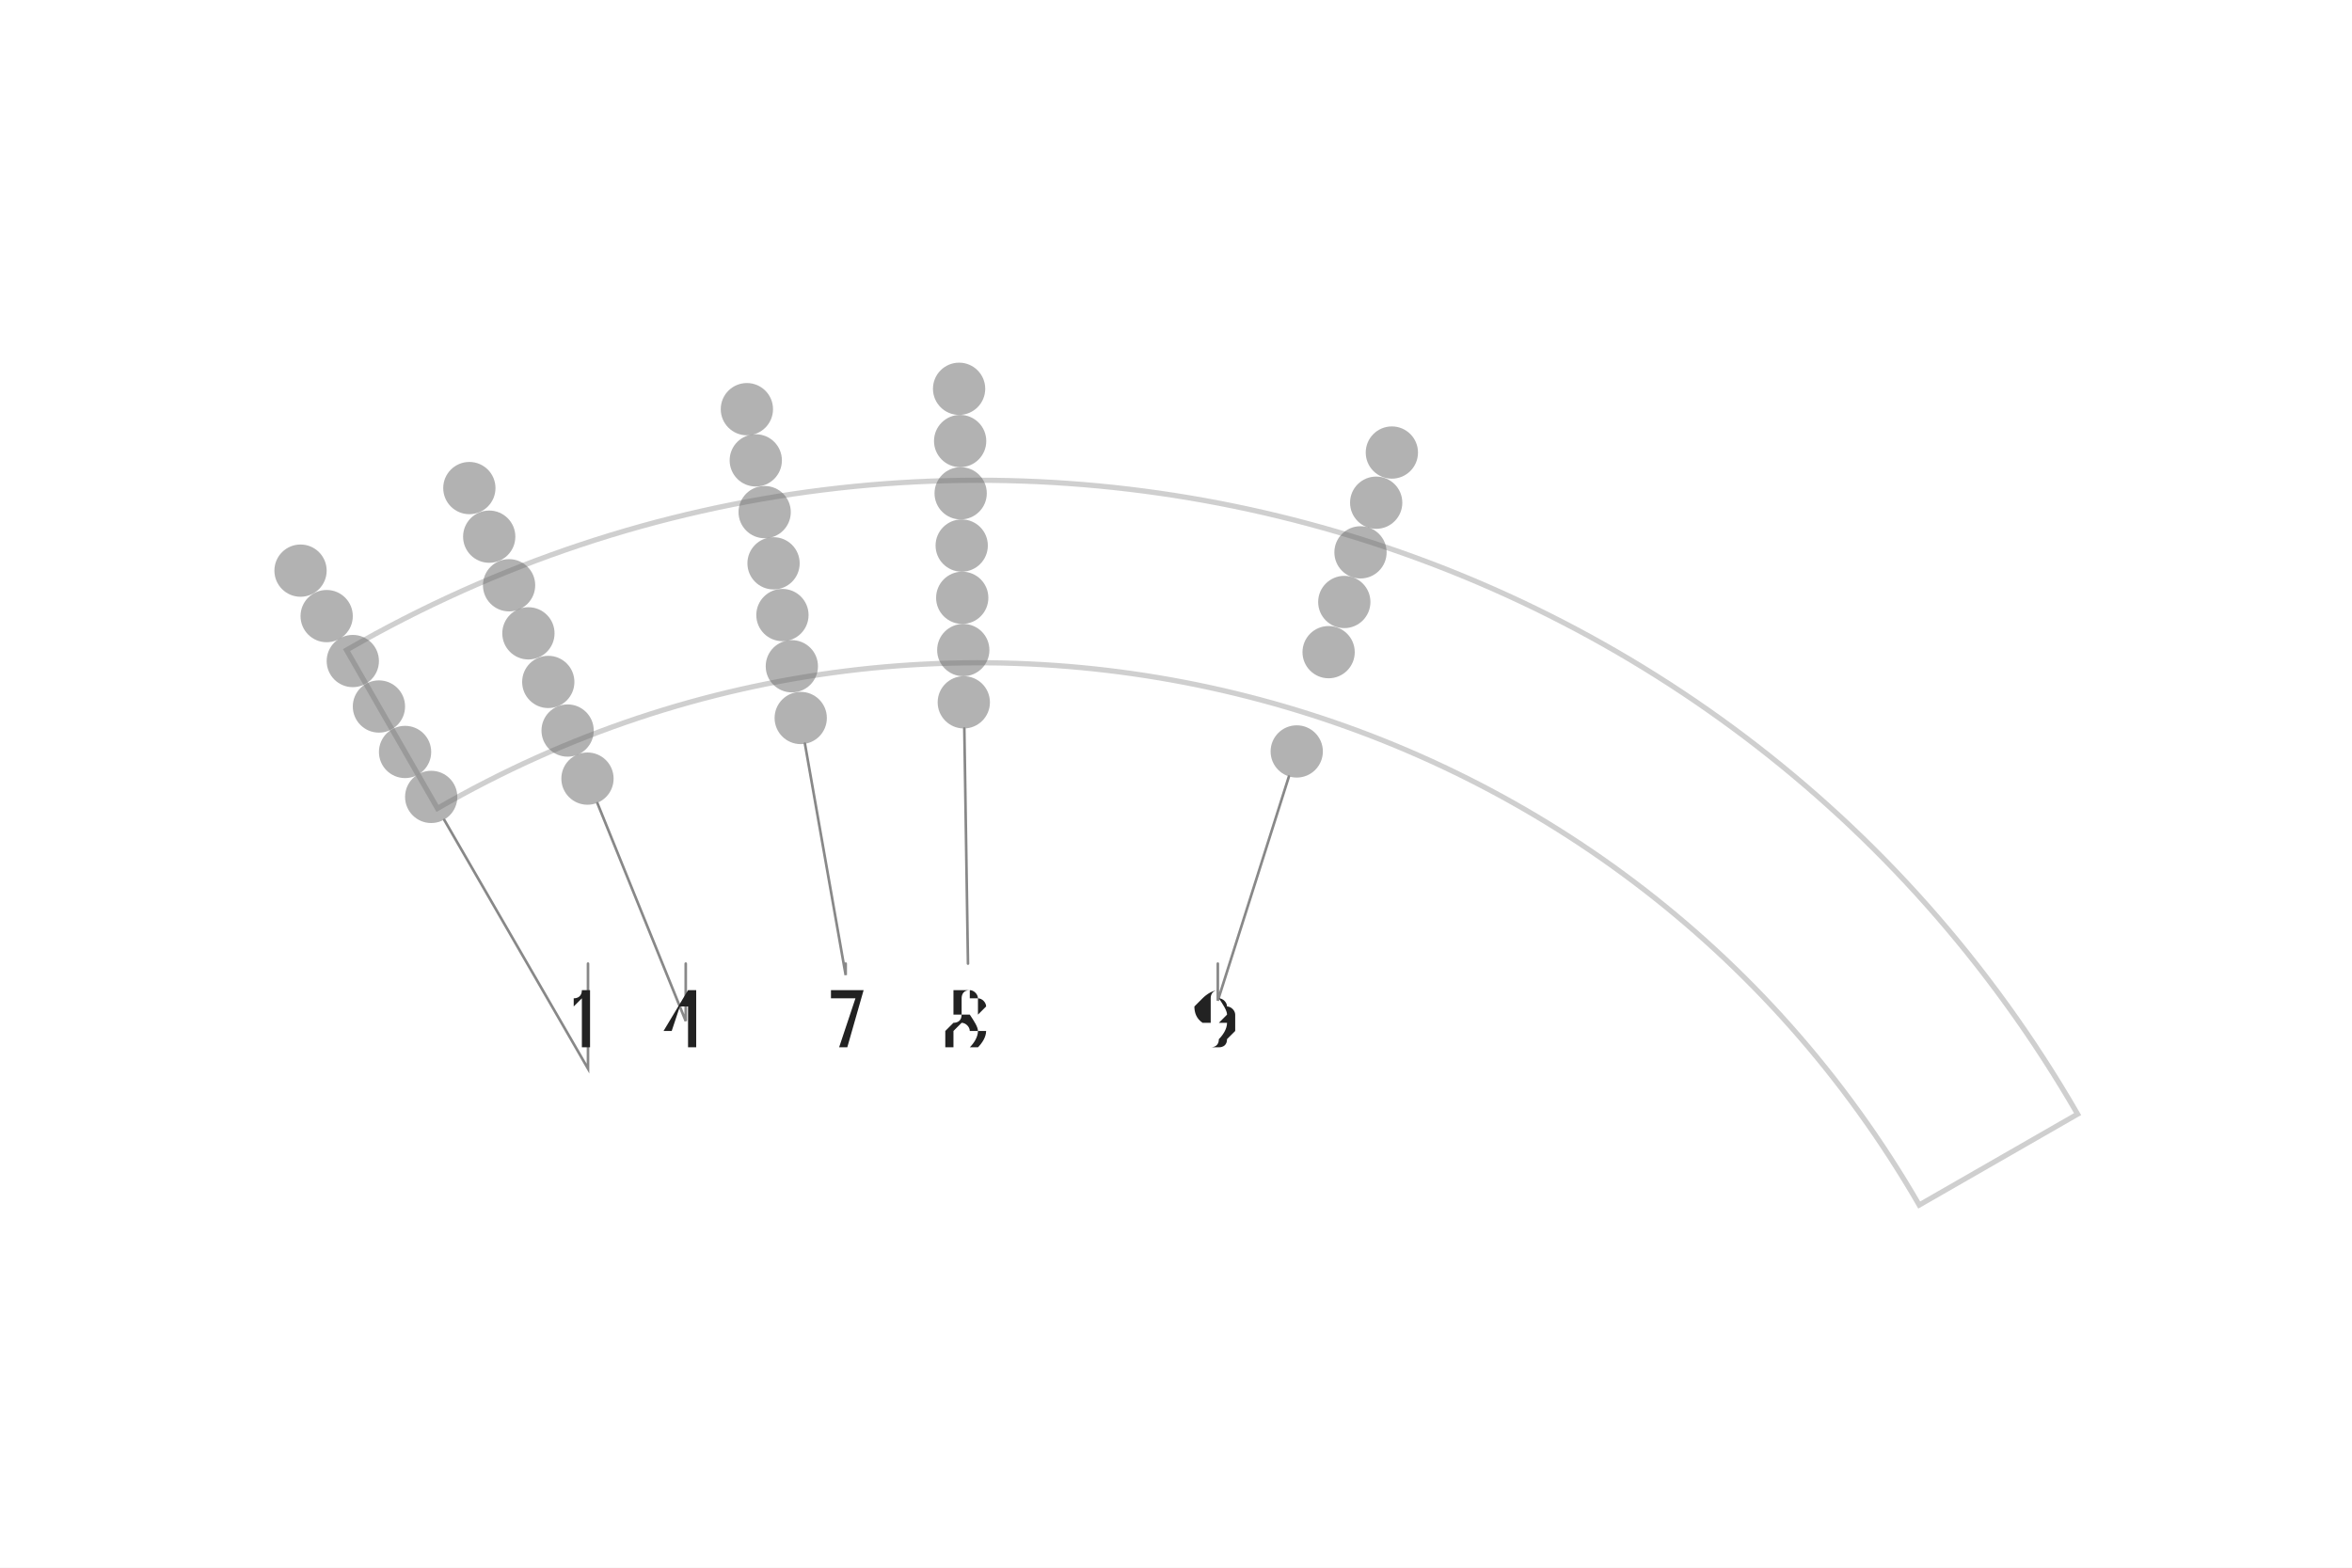
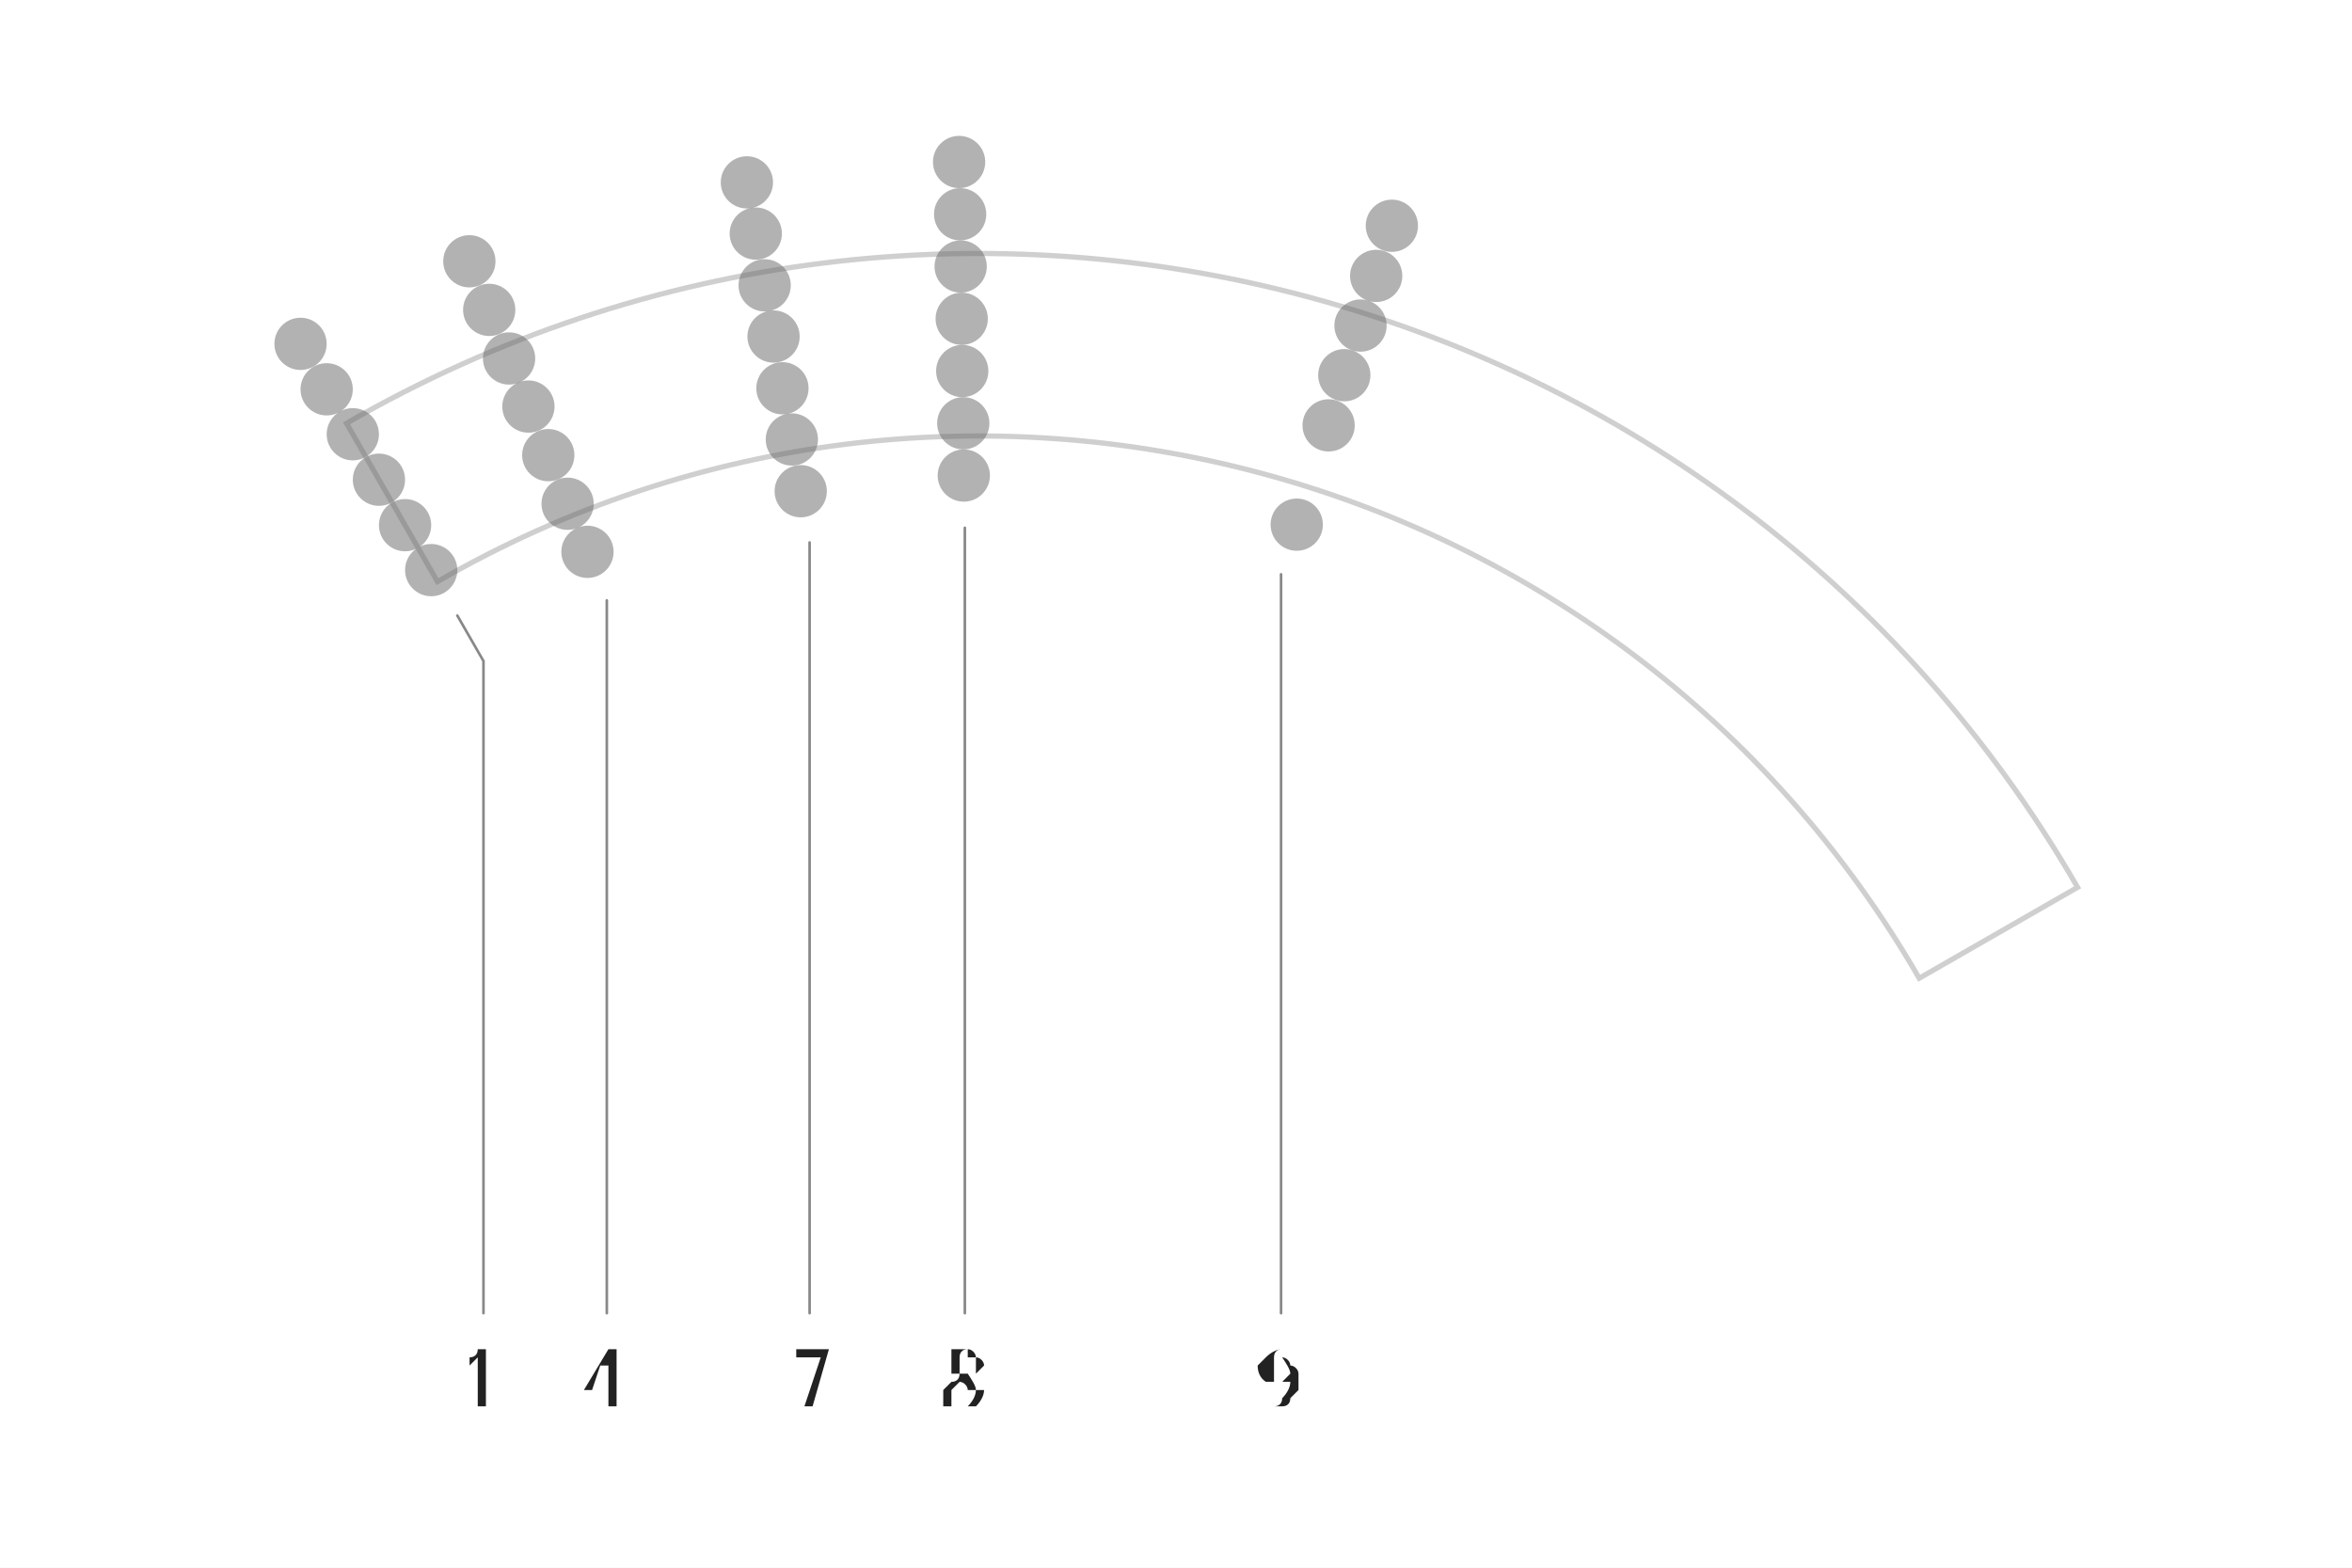
- <svg xmlns="http://www.w3.org/2000/svg" width="4.5in" height="3in" viewBox="-1.875 -3.344 4.5 3">
-   <rect x="-1.875" y="-3.344" width="4.5" height="3" fill="#ffffff" />
+ <svg xmlns="http://www.w3.org/2000/svg" width="4.5in" height="3in" viewBox="-1.875 -2.91 4.5 3">
+   <rect x="-1.875" y="-2.91" width="4.5" height="3" fill="#ffffff" />
  <path d="M -1.038 -1.797 A 2.075 2.075 0 0 1 1.797 -1.038 L 2.1 -1.212 A 2.425 2.425 0 0 0 -1.212 -2.1 Z" fill="none" stroke="#bbbbbb" stroke-width="0.01" stroke-linejoin="miter" stroke-linecap="butt" opacity="0.7" />
  <circle cx="-1.3" cy="-2.252" r="0.05" fill="#666666" stroke="none" opacity="0.5" />
  <circle cx="-0.977" cy="-2.41" r="0.05" fill="#666666" stroke="none" opacity="0.5" />
  <circle cx="-0.446" cy="-2.561" r="0.05" fill="#666666" stroke="none" opacity="0.5" />
  <circle cx="-0.04" cy="-2.6" r="0.05" fill="#666666" stroke="none" opacity="0.5" />
  <circle cx="0.788" cy="-2.478" r="0.05" fill="#666666" stroke="none" opacity="0.5" />
  <circle cx="-1.25" cy="-2.165" r="0.05" fill="#666666" stroke="none" opacity="0.5" />
  <circle cx="-0.939" cy="-2.317" r="0.05" fill="#666666" stroke="none" opacity="0.5" />
  <circle cx="-0.429" cy="-2.463" r="0.05" fill="#666666" stroke="none" opacity="0.5" />
  <circle cx="-0.038" cy="-2.5" r="0.05" fill="#666666" stroke="none" opacity="0.5" />
  <circle cx="0.758" cy="-2.382" r="0.05" fill="#666666" stroke="none" opacity="0.5" />
  <circle cx="-1.2" cy="-2.079" r="0.05" fill="#666666" stroke="none" opacity="0.5" />
  <circle cx="-0.901" cy="-2.224" r="0.05" fill="#666666" stroke="none" opacity="0.5" />
  <circle cx="-0.412" cy="-2.364" r="0.05" fill="#666666" stroke="none" opacity="0.5" />
  <circle cx="-0.037" cy="-2.4" r="0.05" fill="#666666" stroke="none" opacity="0.5" />
  <circle cx="0.728" cy="-2.287" r="0.05" fill="#666666" stroke="none" opacity="0.5" />
  <circle cx="-1.15" cy="-1.992" r="0.05" fill="#666666" stroke="none" opacity="0.5" />
  <circle cx="-0.864" cy="-2.132" r="0.05" fill="#666666" stroke="none" opacity="0.5" />
  <circle cx="-0.395" cy="-2.266" r="0.05" fill="#666666" stroke="none" opacity="0.5" />
  <circle cx="-0.035" cy="-2.3" r="0.05" fill="#666666" stroke="none" opacity="0.5" />
  <circle cx="0.697" cy="-2.192" r="0.05" fill="#666666" stroke="none" opacity="0.5" />
  <circle cx="-1.1" cy="-1.905" r="0.05" fill="#666666" stroke="none" opacity="0.5" />
  <circle cx="-0.826" cy="-2.039" r="0.05" fill="#666666" stroke="none" opacity="0.5" />
  <circle cx="-0.378" cy="-2.167" r="0.05" fill="#666666" stroke="none" opacity="0.5" />
  <circle cx="-0.034" cy="-2.2" r="0.05" fill="#666666" stroke="none" opacity="0.5" />
  <circle cx="0.667" cy="-2.096" r="0.05" fill="#666666" stroke="none" opacity="0.5" />
  <circle cx="-1.05" cy="-1.819" r="0.05" fill="#666666" stroke="none" opacity="0.5" />
  <circle cx="-0.789" cy="-1.946" r="0.05" fill="#666666" stroke="none" opacity="0.5" />
  <circle cx="-0.36" cy="-2.069" r="0.05" fill="#666666" stroke="none" opacity="0.5" />
  <circle cx="-0.032" cy="-2.1" r="0.05" fill="#666666" stroke="none" opacity="0.5" />
  <circle cx="-0.751" cy="-1.854" r="0.05" fill="#666666" stroke="none" opacity="0.5" />
  <circle cx="-0.343" cy="-1.97" r="0.05" fill="#666666" stroke="none" opacity="0.5" />
  <circle cx="-0.031" cy="-2" r="0.05" fill="#666666" stroke="none" opacity="0.5" />
  <circle cx="0.606" cy="-1.906" r="0.05" fill="#666666" stroke="none" opacity="0.5" />
-   <path d="M -1.025 -1.775 L -0.75 -1.299 L -0.75 -1.5" fill="none" stroke="#888888" stroke-width="0.005" stroke-linecap="round" />
-   <text x="-0.75" y="-1.393" text-anchor="middle" dominant-baseline="middle" font-size="0.153" fill="#222222" font-family="'Gentium Book Plus', Charter, 'Charis SIL', Georgia, serif">1</text>
-   <path d="M -0.732 -1.807 L -0.563 -1.39 L -0.563 -1.5" fill="none" stroke="#888888" stroke-width="0.005" stroke-linecap="round" />
-   <text x="-0.563" y="-1.393" text-anchor="middle" dominant-baseline="middle" font-size="0.153" fill="#222222" font-family="'Gentium Book Plus', Charter, 'Charis SIL', Georgia, serif">4</text>
-   <path d="M -0.335 -1.921 L -0.257 -1.478 L -0.257 -1.5" fill="none" stroke="#888888" stroke-width="0.005" stroke-linecap="round" />
-   <text x="-0.257" y="-1.393" text-anchor="middle" dominant-baseline="middle" font-size="0.153" fill="#222222" font-family="'Gentium Book Plus', Charter, 'Charis SIL', Georgia, serif">7</text>
-   <path d="M -0.03 -1.95 L -0.023 -1.5 L -0.023 -1.5" fill="none" stroke="#888888" stroke-width="0.005" stroke-linecap="round" />
-   <text x="-0.023" y="-1.393" text-anchor="middle" dominant-baseline="middle" font-size="0.153" fill="#222222" font-family="'Gentium Book Plus', Charter, 'Charis SIL', Georgia, serif">8</text>
-   <path d="M 0.591 -1.858 L 0.455 -1.429 L 0.455 -1.5" fill="none" stroke="#888888" stroke-width="0.005" stroke-linecap="round" />
-   <text x="0.455" y="-1.393" text-anchor="middle" dominant-baseline="middle" font-size="0.153" fill="#222222" font-family="'Gentium Book Plus', Charter, 'Charis SIL', Georgia, serif">9</text>
+   <path d="M -1 -1.732 L -0.95 -1.645 L -0.95 -0.397" fill="none" stroke="#888888" stroke-width="0.005" stroke-linecap="round" />
+   <text x="-0.95" y="-0.271" text-anchor="middle" dominant-baseline="middle" font-size="0.153" fill="#222222" font-family="'Gentium Book Plus', Charter, 'Charis SIL', Georgia, serif">1</text>
+   <path d="M -0.714 -1.761 L -0.714 -1.761 L -0.714 -0.397" fill="none" stroke="#888888" stroke-width="0.005" stroke-linecap="round" />
+   <text x="-0.714" y="-0.271" text-anchor="middle" dominant-baseline="middle" font-size="0.153" fill="#222222" font-family="'Gentium Book Plus', Charter, 'Charis SIL', Georgia, serif">4</text>
+   <path d="M -0.326 -1.872 L -0.326 -1.872 L -0.326 -0.397" fill="none" stroke="#888888" stroke-width="0.005" stroke-linecap="round" />
+   <text x="-0.326" y="-0.271" text-anchor="middle" dominant-baseline="middle" font-size="0.153" fill="#222222" font-family="'Gentium Book Plus', Charter, 'Charis SIL', Georgia, serif">7</text>
+   <path d="M -0.029 -1.9 L -0.029 -1.9 L -0.029 -0.397" fill="none" stroke="#888888" stroke-width="0.005" stroke-linecap="round" />
+   <text x="-0.029" y="-0.271" text-anchor="middle" dominant-baseline="middle" font-size="0.153" fill="#222222" font-family="'Gentium Book Plus', Charter, 'Charis SIL', Georgia, serif">8</text>
+   <path d="M 0.576 -1.811 L 0.576 -1.811 L 0.576 -0.397" fill="none" stroke="#888888" stroke-width="0.005" stroke-linecap="round" />
+   <text x="0.576" y="-0.271" text-anchor="middle" dominant-baseline="middle" font-size="0.153" fill="#222222" font-family="'Gentium Book Plus', Charter, 'Charis SIL', Georgia, serif">9</text>
</svg>
